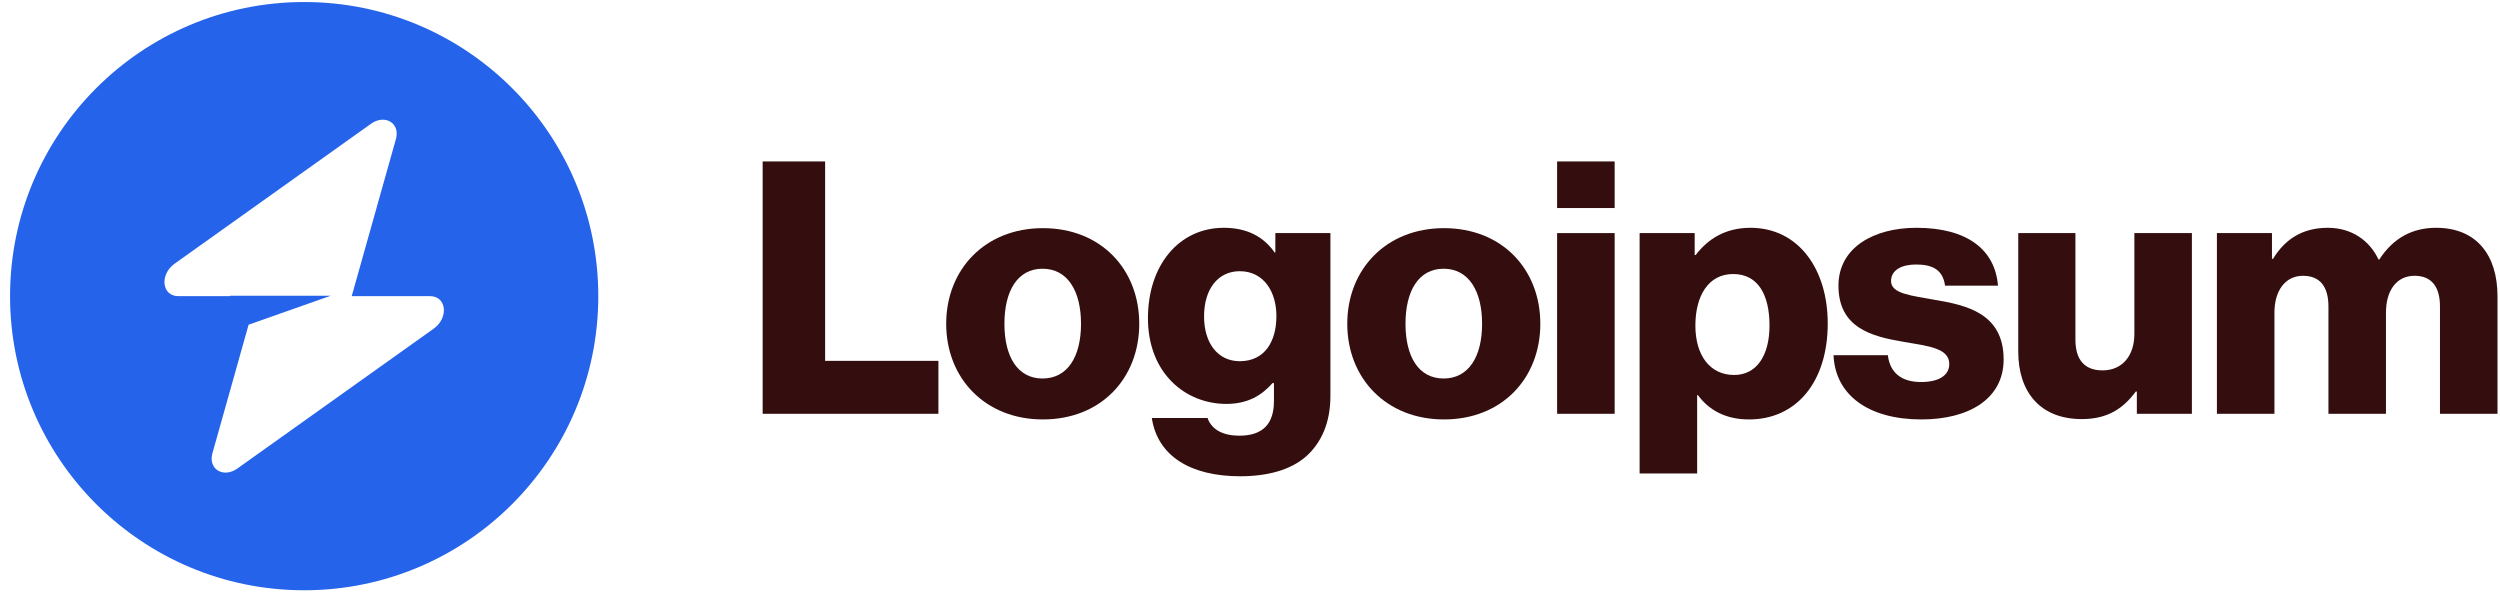
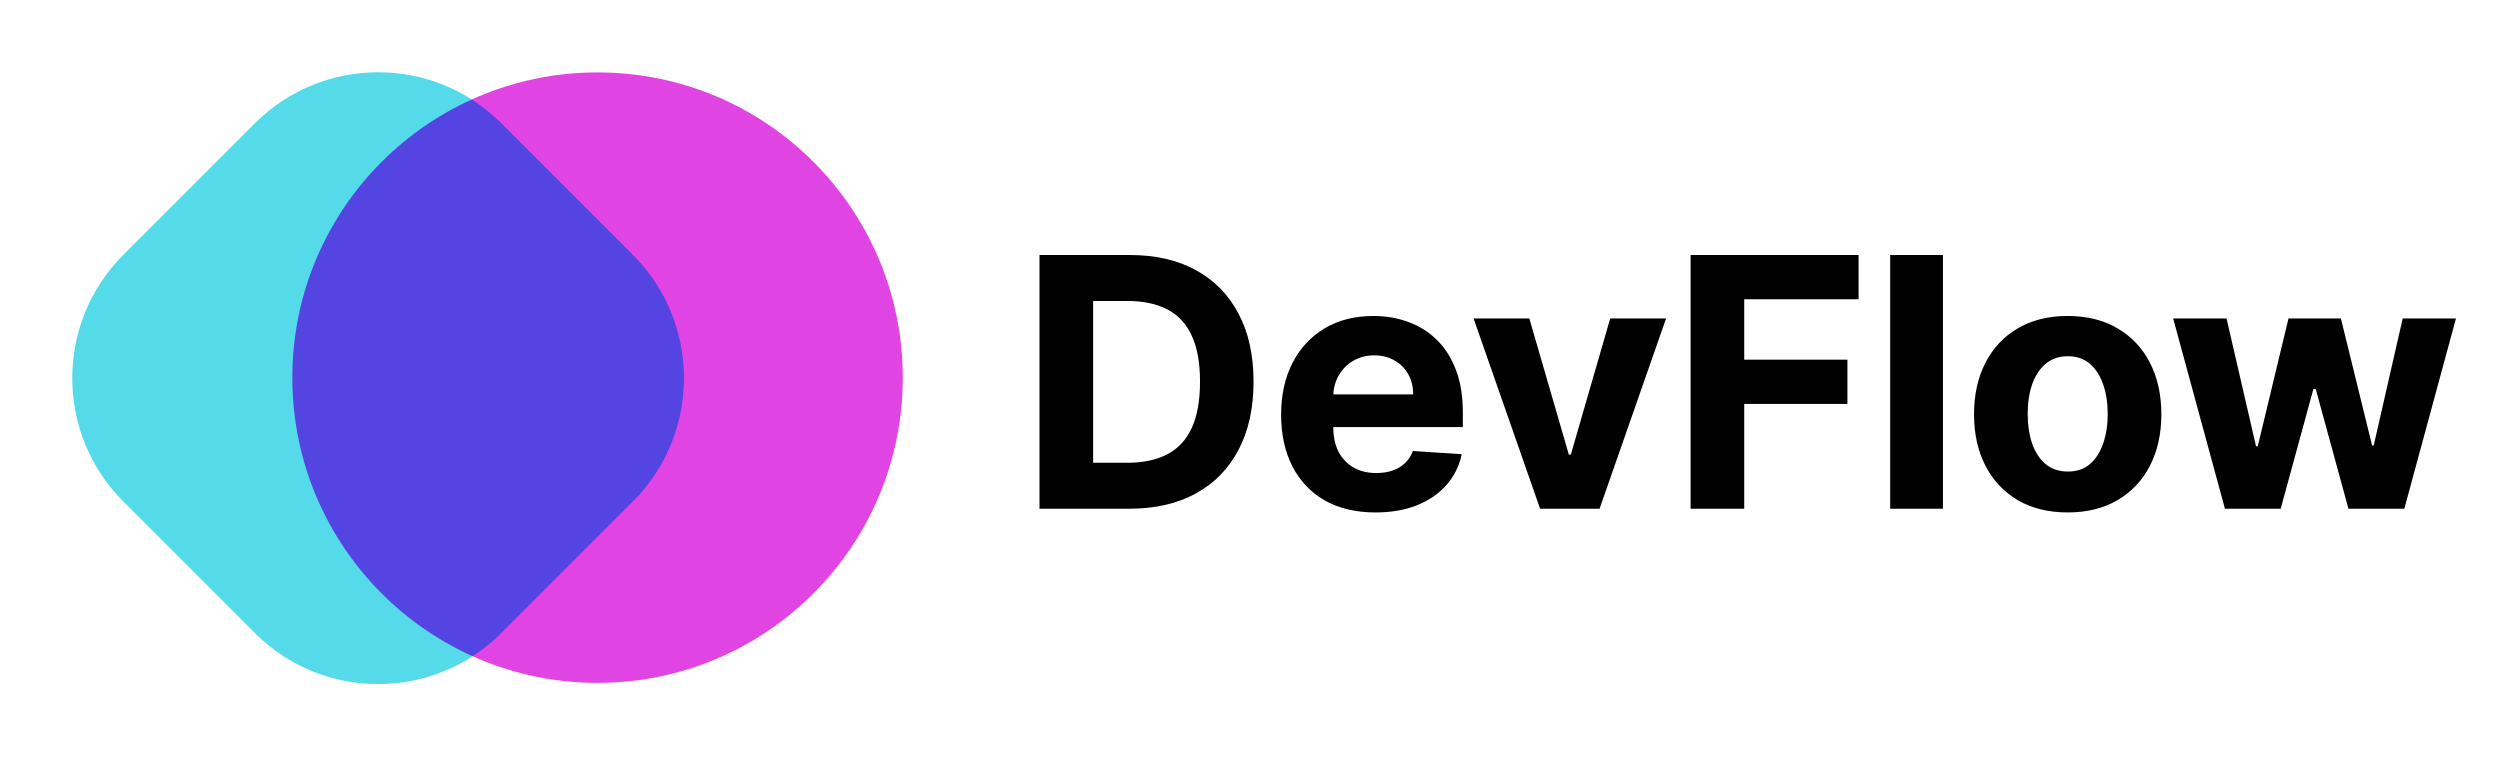
- <svg xmlns="http://www.w3.org/2000/svg" id="logo-54" width="170" height="41" viewBox="0 0 170 41" fill="none">
-   <path d="M51.86 28.138H63.812V24.538H56.108V10.978H51.86V28.138Z" class="cneutral" fill="#340E0E" />
-   <path d="M70.893 25.738C69.189 25.738 68.301 24.25 68.301 22.018C68.301 19.786 69.189 18.274 70.893 18.274C72.597 18.274 73.509 19.786 73.509 22.018C73.509 24.25 72.597 25.738 70.893 25.738ZM70.917 28.522C74.877 28.522 77.469 25.714 77.469 22.018C77.469 18.322 74.877 15.514 70.917 15.514C66.981 15.514 64.341 18.322 64.341 22.018C64.341 25.714 66.981 28.522 70.917 28.522Z" class="cneutral" fill="#340E0E" />
-   <path d="M84.324 32.386C86.148 32.386 87.756 31.978 88.836 31.018C89.82 30.13 90.468 28.786 90.468 26.938V15.85H86.724V17.17H86.676C85.956 16.138 84.852 15.49 83.22 15.49C80.172 15.49 78.06 18.034 78.06 21.634C78.06 25.402 80.628 27.466 83.388 27.466C84.876 27.466 85.812 26.866 86.532 26.05H86.628V27.274C86.628 28.762 85.932 29.626 84.276 29.626C82.98 29.626 82.332 29.074 82.116 28.426H78.324C78.708 30.994 80.94 32.386 84.324 32.386ZM84.3 24.562C82.836 24.562 81.876 23.362 81.876 21.514C81.876 19.642 82.836 18.442 84.3 18.442C85.932 18.442 86.796 19.834 86.796 21.49C86.796 23.218 86.004 24.562 84.3 24.562Z" class="cneutral" fill="#340E0E" />
-   <path d="M98.166 25.738C96.462 25.738 95.574 24.25 95.574 22.018C95.574 19.786 96.462 18.274 98.166 18.274C99.87 18.274 100.782 19.786 100.782 22.018C100.782 24.25 99.87 25.738 98.166 25.738ZM98.19 28.522C102.15 28.522 104.742 25.714 104.742 22.018C104.742 18.322 102.15 15.514 98.19 15.514C94.254 15.514 91.614 18.322 91.614 22.018C91.614 25.714 94.254 28.522 98.19 28.522Z" class="cneutral" fill="#340E0E" />
-   <path d="M105.884 28.138H109.796V15.85H105.884V28.138ZM105.884 14.146H109.796V10.978H105.884V14.146Z" class="cneutral" fill="#340E0E" />
-   <path d="M111.494 32.194H115.406V26.866H115.454C116.222 27.898 117.35 28.522 118.934 28.522C122.15 28.522 124.286 25.978 124.286 21.994C124.286 18.298 122.294 15.49 119.03 15.49C117.35 15.49 116.15 16.234 115.31 17.338H115.238V15.85H111.494V32.194ZM117.926 25.498C116.246 25.498 115.286 24.13 115.286 22.138C115.286 20.146 116.15 18.634 117.854 18.634C119.534 18.634 120.326 20.026 120.326 22.138C120.326 24.226 119.414 25.498 117.926 25.498Z" class="cneutral" fill="#340E0E" />
-   <path d="M130.655 28.522C133.871 28.522 136.247 27.13 136.247 24.442C136.247 21.298 133.703 20.746 131.543 20.386C129.983 20.098 128.591 19.978 128.591 19.114C128.591 18.346 129.335 17.986 130.295 17.986C131.375 17.986 132.119 18.322 132.263 19.426H135.863C135.671 17.002 133.799 15.49 130.319 15.49C127.415 15.49 125.015 16.834 125.015 19.426C125.015 22.306 127.295 22.882 129.431 23.242C131.063 23.53 132.551 23.65 132.551 24.754C132.551 25.546 131.807 25.978 130.631 25.978C129.335 25.978 128.519 25.378 128.375 24.154H124.679C124.799 26.866 127.055 28.522 130.655 28.522Z" class="cneutral" fill="#340E0E" />
-   <path d="M141.561 28.498C143.265 28.498 144.345 27.826 145.233 26.626H145.305V28.138H149.049V15.85H145.137V22.714C145.137 24.178 144.321 25.186 142.977 25.186C141.729 25.186 141.129 24.442 141.129 23.098V15.85H137.241V23.914C137.241 26.65 138.729 28.498 141.561 28.498Z" class="cneutral" fill="#340E0E" />
-   <path d="M150.75 28.138H154.662V21.25C154.662 19.786 155.382 18.754 156.606 18.754C157.782 18.754 158.334 19.522 158.334 20.842V28.138H162.246V21.25C162.246 19.786 162.942 18.754 164.19 18.754C165.366 18.754 165.918 19.522 165.918 20.842V28.138H169.83V20.146C169.83 17.386 168.438 15.49 165.654 15.49C164.07 15.49 162.75 16.162 161.79 17.65H161.742C161.118 16.33 159.894 15.49 158.286 15.49C156.51 15.49 155.334 16.33 154.566 17.602H154.494V15.85H150.75V28.138Z" class="cneutral" fill="#340E0E" />
-   <path fill-rule="evenodd" clip-rule="evenodd" d="M20.684 40.138C31.73 40.138 40.684 31.184 40.684 20.138C40.684 9.092 31.73 0.138 20.684 0.138C9.638 0.138 0.684 9.092 0.684 20.138C0.684 31.184 9.638 40.138 20.684 40.138ZM26.923 9.455C27.227 8.376 26.18 7.738 25.224 8.419L11.877 17.928C10.84 18.666 11.003 20.138 12.122 20.138L15.637 20.138V20.111H22.487L16.905 22.08L14.445 30.821C14.141 31.9 15.188 32.538 16.144 31.857L29.491 22.349C30.528 21.61 30.365 20.138 29.246 20.138L23.916 20.138L26.923 9.455Z" class="ccustom" fill="#2563eb" />
+ <svg xmlns="http://www.w3.org/2000/svg" width="172" height="53" viewBox="0 0 172 53" fill="none">
+   <g style="mix-blend-mode:darken">
+     <rect y="26.018" width="36.794" height="36.794" rx="12" transform="rotate(-45 0 26.0176)" fill="#54DAE8" />
+   </g>
+   <g style="mix-blend-mode:darken">
+     <circle cx="41.112" cy="25.982" r="21" fill="#E045E3" />
+   </g>
+   <path d="M77.704 35H71.517V17.546H77.756C79.511 17.546 81.023 17.895 82.29 18.594C83.557 19.287 84.531 20.284 85.213 21.585C85.901 22.886 86.244 24.443 86.244 26.256C86.244 28.074 85.901 29.636 85.213 30.943C84.531 32.25 83.551 33.253 82.273 33.952C81 34.651 79.477 35 77.704 35ZM75.207 31.838H77.551C78.642 31.838 79.56 31.645 80.304 31.259C81.054 30.866 81.617 30.261 81.992 29.443C82.372 28.619 82.562 27.557 82.562 26.256C82.562 24.966 82.372 23.912 81.992 23.094C81.617 22.276 81.057 21.673 80.312 21.287C79.568 20.901 78.651 20.707 77.56 20.707H75.207V31.838ZM94.636 35.256C93.289 35.256 92.13 34.983 91.158 34.438C90.192 33.886 89.448 33.108 88.925 32.102C88.403 31.091 88.141 29.895 88.141 28.514C88.141 27.168 88.403 25.986 88.925 24.969C89.448 23.952 90.184 23.159 91.133 22.591C92.087 22.023 93.207 21.739 94.491 21.739C95.355 21.739 96.158 21.878 96.903 22.156C97.653 22.429 98.306 22.841 98.863 23.392C99.425 23.943 99.863 24.636 100.175 25.472C100.488 26.301 100.644 27.273 100.644 28.386V29.384H89.59V27.134H97.227C97.227 26.611 97.113 26.148 96.886 25.744C96.658 25.341 96.343 25.026 95.94 24.798C95.542 24.565 95.079 24.449 94.55 24.449C93.999 24.449 93.511 24.577 93.085 24.832C92.664 25.082 92.335 25.421 92.096 25.847C91.857 26.267 91.735 26.736 91.73 27.253V29.392C91.73 30.04 91.849 30.599 92.087 31.071C92.332 31.543 92.675 31.906 93.119 32.162C93.562 32.418 94.087 32.545 94.695 32.545C95.099 32.545 95.468 32.489 95.803 32.375C96.139 32.261 96.425 32.091 96.664 31.864C96.903 31.636 97.085 31.358 97.21 31.028L100.568 31.25C100.397 32.057 100.048 32.761 99.519 33.364C98.996 33.96 98.32 34.426 97.491 34.761C96.667 35.091 95.715 35.256 94.636 35.256ZM114.627 21.909L110.05 35H105.959L101.382 21.909H105.217L107.936 31.276H108.073L110.783 21.909H114.627ZM116.313 35V17.546H127.869V20.588H120.003V24.747H127.102V27.79H120.003V35H116.313ZM133.674 17.546V35H130.044V17.546H133.674ZM142.257 35.256C140.934 35.256 139.789 34.974 138.823 34.412C137.863 33.844 137.121 33.054 136.598 32.043C136.076 31.026 135.814 29.847 135.814 28.506C135.814 27.153 136.076 25.972 136.598 24.96C137.121 23.943 137.863 23.153 138.823 22.591C139.789 22.023 140.934 21.739 142.257 21.739C143.581 21.739 144.723 22.023 145.684 22.591C146.649 23.153 147.394 23.943 147.916 24.96C148.439 25.972 148.701 27.153 148.701 28.506C148.701 29.847 148.439 31.026 147.916 32.043C147.394 33.054 146.649 33.844 145.684 34.412C144.723 34.974 143.581 35.256 142.257 35.256ZM142.274 32.443C142.877 32.443 143.38 32.273 143.783 31.932C144.186 31.585 144.49 31.114 144.695 30.517C144.905 29.921 145.01 29.241 145.01 28.48C145.01 27.719 144.905 27.04 144.695 26.443C144.49 25.847 144.186 25.375 143.783 25.028C143.38 24.682 142.877 24.509 142.274 24.509C141.666 24.509 141.155 24.682 140.74 25.028C140.331 25.375 140.022 25.847 139.811 26.443C139.607 27.04 139.505 27.719 139.505 28.48C139.505 29.241 139.607 29.921 139.811 30.517C140.022 31.114 140.331 31.585 140.74 31.932C141.155 32.273 141.666 32.443 142.274 32.443ZM153.076 35L149.513 21.909H153.186L155.215 30.704H155.334L157.448 21.909H161.053L163.201 30.653H163.311L165.306 21.909H168.971L165.417 35H161.573L159.323 26.767H159.161L156.911 35H153.076Z" fill="black" />
</svg>
